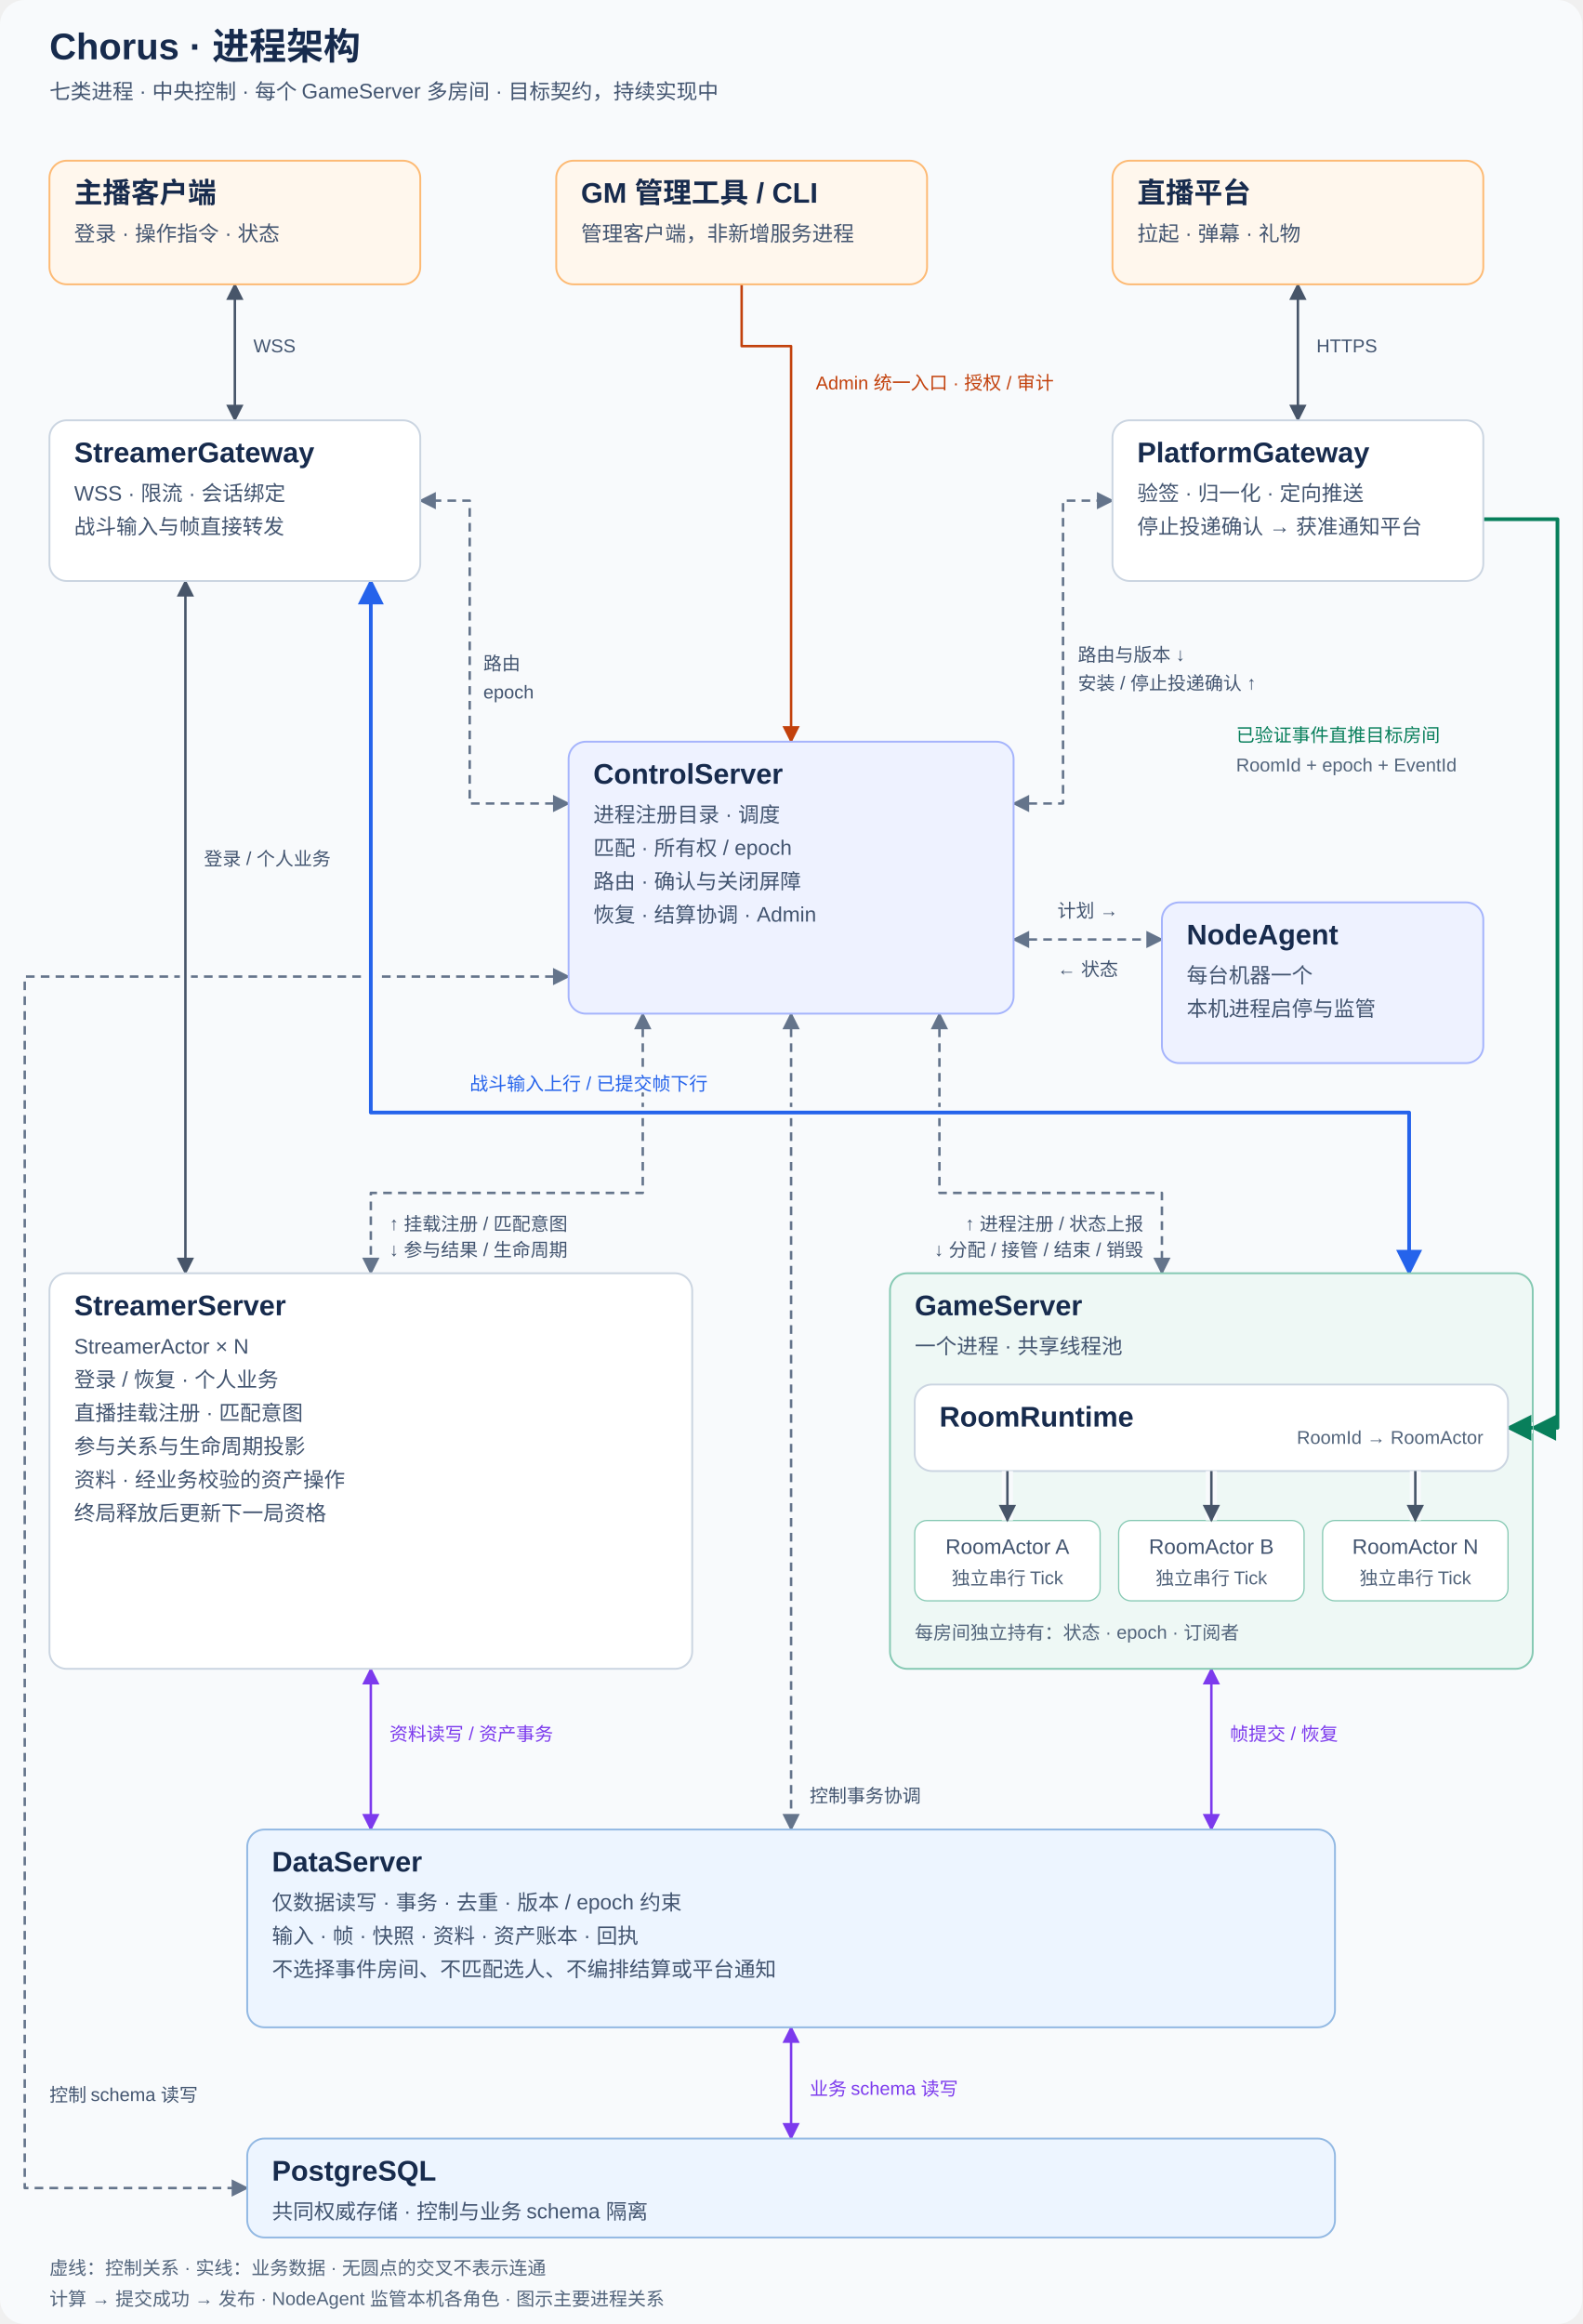
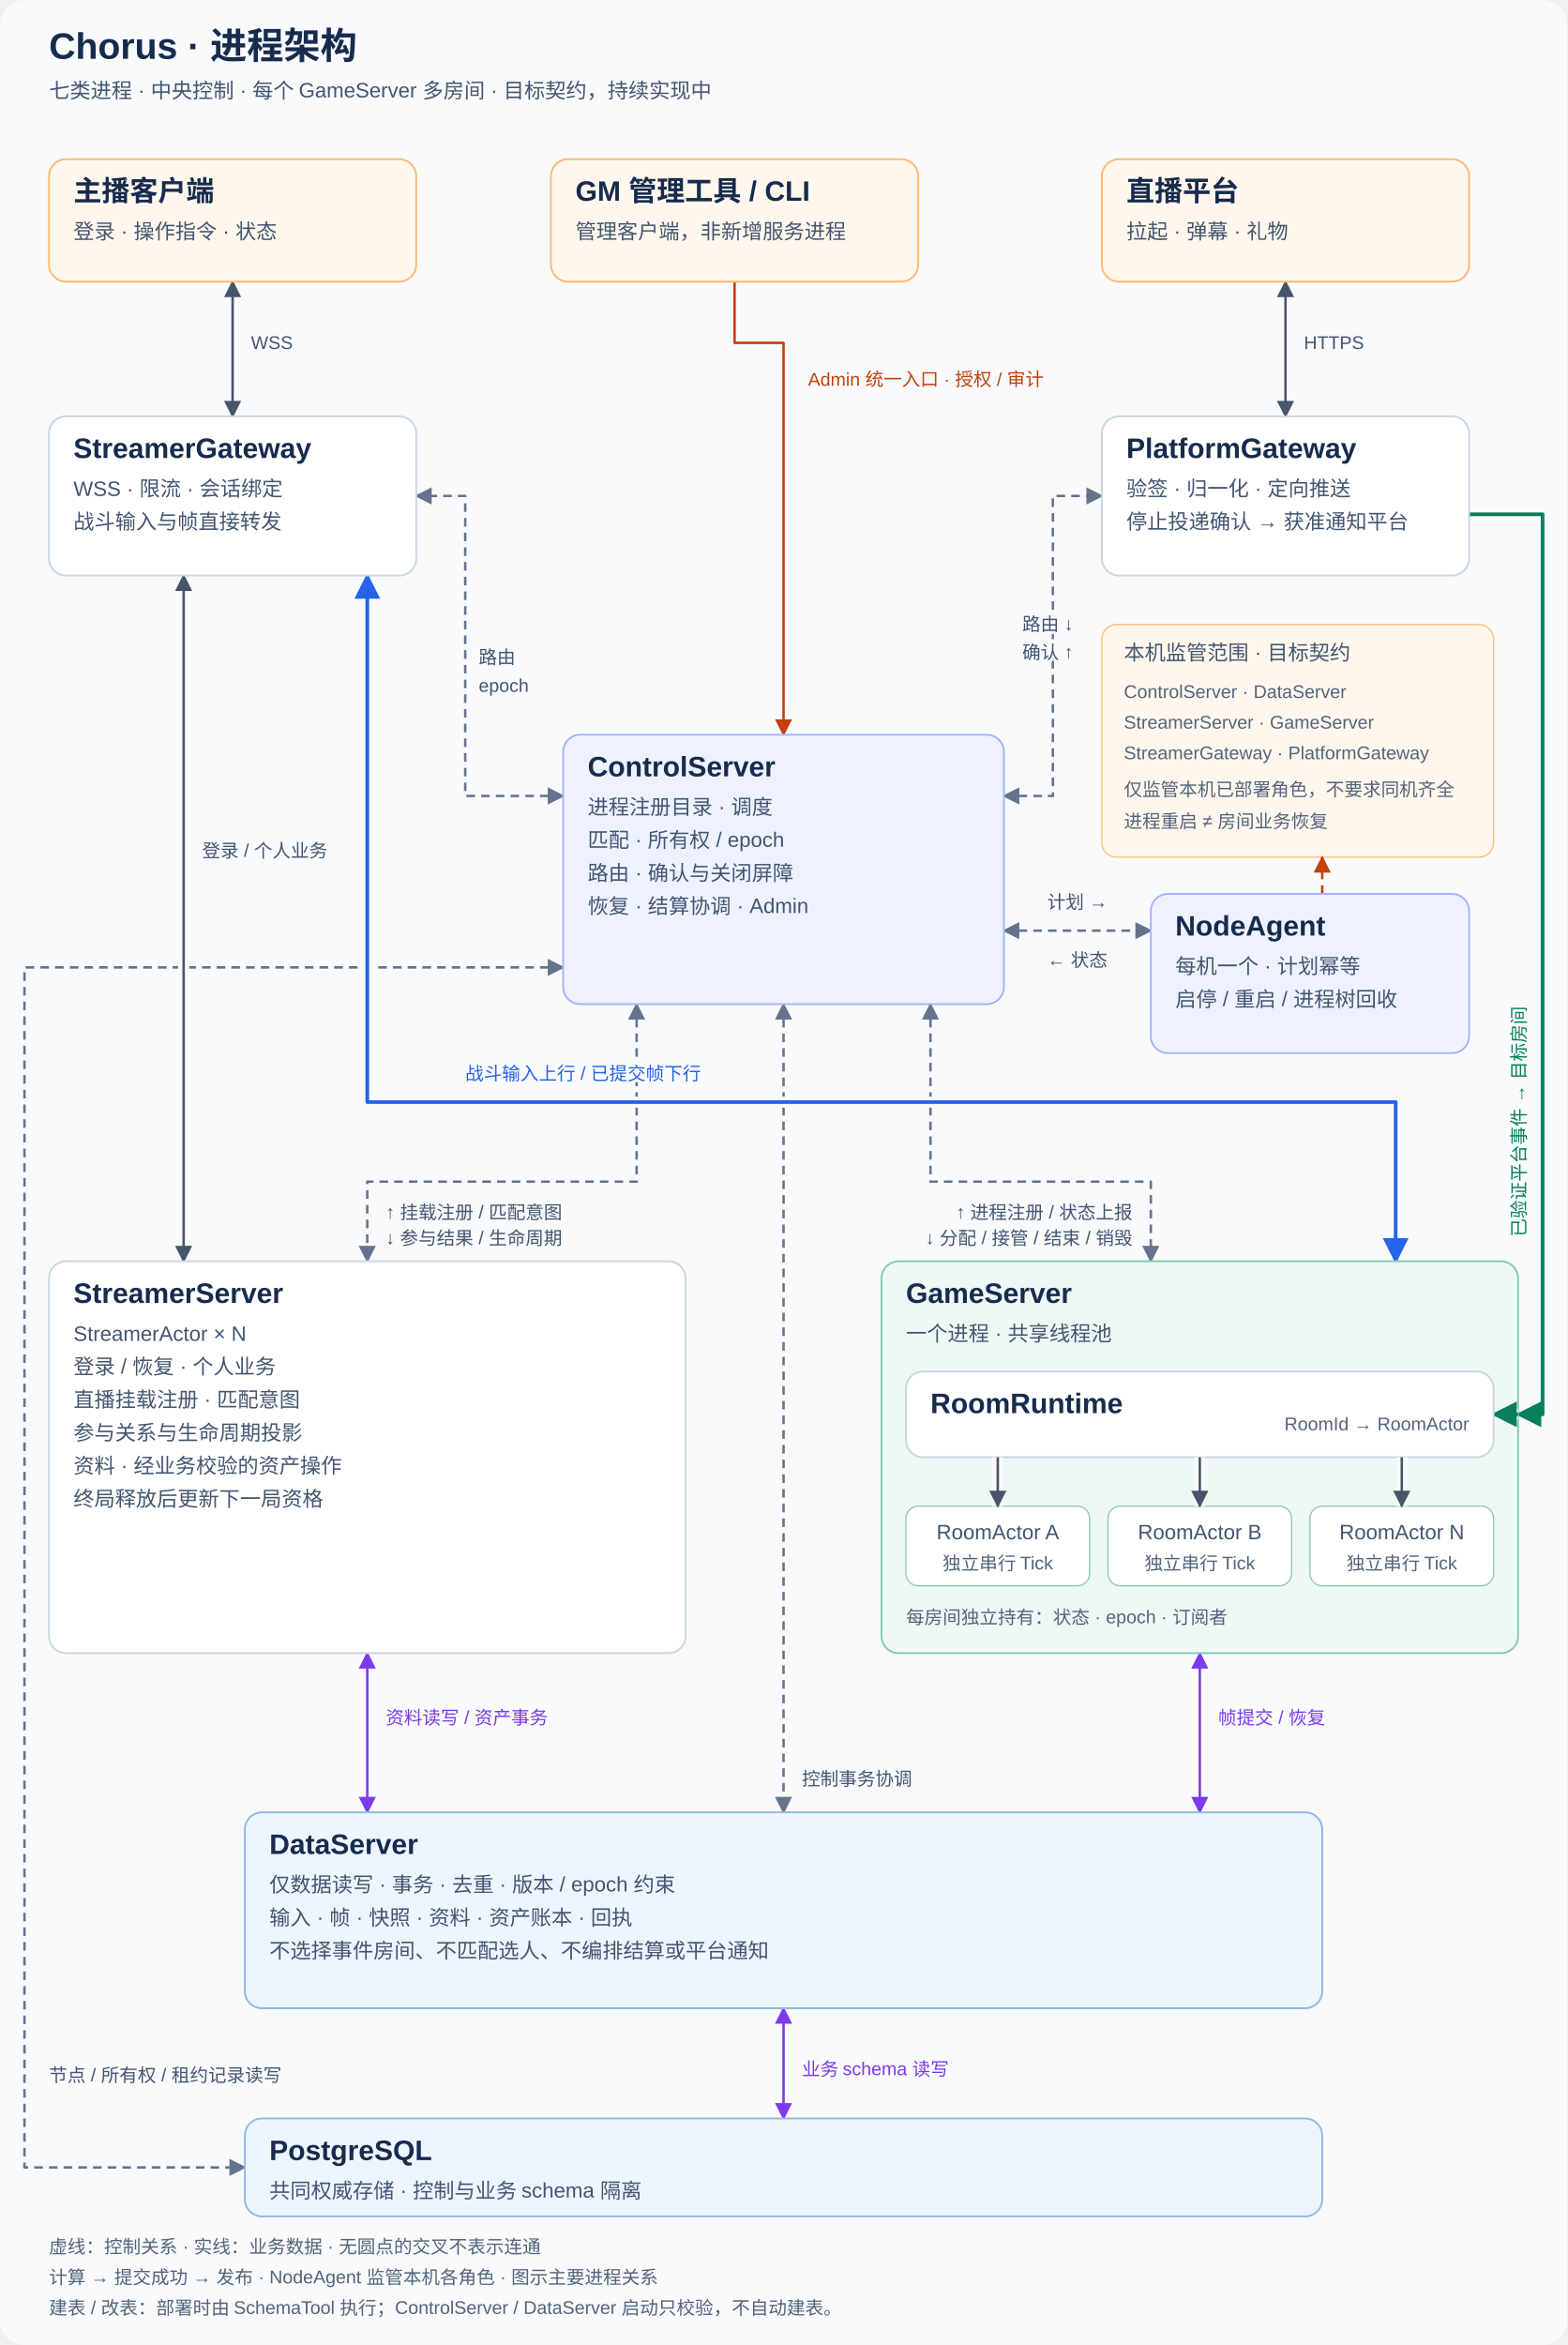
- <svg xmlns="http://www.w3.org/2000/svg" width="1280" height="1880" viewBox="0 0 1280 1880" role="img" aria-labelledby="title desc" xml:lang="zh-CN">
+ <svg xmlns="http://www.w3.org/2000/svg" width="1280" height="1915" viewBox="0 0 1280 1915" role="img" aria-labelledby="title desc" xml:lang="zh-CN">
  <defs>
    <marker id="arrow" viewBox="0 0 10 10" refX="9" refY="5" markerWidth="7" markerHeight="7" orient="auto-start-reverse">
      <path d="M0 0 L10 5 L0 10Z" fill="context-stroke" />
    </marker>
  </defs>
  <style>text{font-family:Arial,'Noto Sans CJK SC','Microsoft YaHei',sans-serif;fill:#172b4d}.title{font-size:30px;font-weight:700}.name{font-size:23px;font-weight:700}.body{font-size:17px;fill:#435570}.small{font-size:15px;fill:#52647b}.label{font-size:15px;fill:#435570;paint-order:stroke;stroke:#f8fafc;stroke-width:5px;stroke-linejoin:round}.edge{fill:none;stroke-linejoin:round}.control{stroke-dasharray:7 5}</style>
-   <rect width="1280" height="1880" rx="20" fill="#f8fafc" />
+   <rect width="1280" height="1915" rx="20" fill="#f8fafc" />
  <text x="40" y="48" class="title" text-anchor="start">Chorus · 进程架构</text>
  <text x="40" y="80" class="body" text-anchor="start">七类进程 · 中央控制 · 每个 GameServer 多房间 · 目标契约，持续实现中</text>
  <path d="M190 230 V340" fill="none" stroke="#f8fafc" stroke-width="9" />
  <path id="client-wss" data-from="streamer-client" data-to="streamer-gateway" d="M190 230 V340" class="edge" style="stroke:#475569;stroke-width:2" marker-end="url(#arrow)" marker-start="url(#arrow)" />
  <path d="M1050 230 V340" fill="none" stroke="#f8fafc" stroke-width="9" />
  <path id="platform-https" data-from="live-platform" data-to="platform-gateway" d="M1050 230 V340" class="edge" style="stroke:#475569;stroke-width:2" marker-end="url(#arrow)" marker-start="url(#arrow)" />
  <path d="M600 230 V280 H640 V600" fill="none" stroke="#f8fafc" stroke-width="9" />
  <path id="gm-admin" data-from="gm-client" data-to="control-server" d="M600 230 V280 H640 V600" class="edge" style="stroke:#c2410c;stroke-width:2" marker-end="url(#arrow)" />
  <path d="M460 650 H380 V405 H340" fill="none" stroke="#f8fafc" stroke-width="9" />
  <path id="streamer-route" data-from="control-server" data-to="streamer-gateway" d="M460 650 H380 V405 H340" class="edge control" style="stroke:#64748b;stroke-width:2" marker-end="url(#arrow)" marker-start="url(#arrow)" />
  <path d="M820 650 H860 V405 H900" fill="none" stroke="#f8fafc" stroke-width="9" />
  <path id="platform-route" data-from="control-server" data-to="platform-gateway" d="M820 650 H860 V405 H900" class="edge control" style="stroke:#64748b;stroke-width:2" marker-end="url(#arrow)" marker-start="url(#arrow)" />
  <path d="M820 760 H940" fill="none" stroke="#f8fafc" stroke-width="9" />
  <path id="agent-plan" data-from="control-server" data-to="node-agent" d="M820 760 H940" class="edge control" style="stroke:#64748b;stroke-width:2" marker-end="url(#arrow)" marker-start="url(#arrow)" />
  <path d="M520 820 V965 H300 V1030" fill="none" stroke="#f8fafc" stroke-width="9" />
  <path id="streamer-coordination" data-from="control-server" data-to="streamer-server" d="M520 820 V965 H300 V1030" class="edge control" style="stroke:#64748b;stroke-width:2" marker-end="url(#arrow)" marker-start="url(#arrow)" />
  <path d="M760 820 V965 H940 V1030" fill="none" stroke="#f8fafc" stroke-width="9" />
  <path id="game-coordination" data-from="control-server" data-to="game-server" d="M760 820 V965 H940 V1030" class="edge control" style="stroke:#64748b;stroke-width:2" marker-end="url(#arrow)" marker-start="url(#arrow)" />
  <path d="M640 820 V1480" fill="none" stroke="#f8fafc" stroke-width="9" />
  <path id="control-store" data-from="control-server" data-to="data-server" d="M640 820 V1480" class="edge control" style="stroke:#64748b;stroke-width:2" marker-end="url(#arrow)" marker-start="url(#arrow)" />
  <path d="M460 790 H20 V1770 H200" fill="none" stroke="#f8fafc" stroke-width="9" />
  <path id="control-db" data-from="control-server" data-to="postgresql" d="M460 790 H20 V1770 H200" class="edge control" style="stroke:#64748b;stroke-width:2" marker-end="url(#arrow)" marker-start="url(#arrow)" />
  <path d="M150 470 V1030" fill="none" stroke="#f8fafc" stroke-width="9" />
  <path id="login-personal" data-from="streamer-gateway" data-to="streamer-server" d="M150 470 V1030" class="edge" style="stroke:#475569;stroke-width:2" marker-end="url(#arrow)" marker-start="url(#arrow)" />
  <path d="M300 470 V900 H1140 V1030" fill="none" stroke="#f8fafc" stroke-width="9" />
  <path id="battle-sync" data-from="streamer-gateway" data-to="game-server" d="M300 470 V900 H1140 V1030" class="edge" style="stroke:#2563eb;stroke-width:3" marker-end="url(#arrow)" marker-start="url(#arrow)" />
  <path d="M1200 420 H1260 V1155 H1240" fill="none" stroke="#f8fafc" stroke-width="9" />
  <path id="platform-events" data-from="platform-gateway" data-to="game-server" d="M1200 420 H1260 V1155 H1240" class="edge" style="stroke:#087f5b;stroke-width:3" marker-end="url(#arrow)" />
  <path d="M300 1350 V1480" fill="none" stroke="#f8fafc" stroke-width="9" />
  <path id="streamer-data" data-from="streamer-server" data-to="data-server" d="M300 1350 V1480" class="edge" style="stroke:#7c3aed;stroke-width:2" marker-end="url(#arrow)" marker-start="url(#arrow)" />
  <path d="M980 1350 V1480" fill="none" stroke="#f8fafc" stroke-width="9" />
  <path id="game-data" data-from="game-server" data-to="data-server" d="M980 1350 V1480" class="edge" style="stroke:#7c3aed;stroke-width:2" marker-end="url(#arrow)" marker-start="url(#arrow)" />
  <path d="M640 1640 V1730" fill="none" stroke="#f8fafc" stroke-width="9" />
  <path id="business-db" data-from="data-server" data-to="postgresql" d="M640 1640 V1730" class="edge" style="stroke:#7c3aed;stroke-width:2" marker-end="url(#arrow)" marker-start="url(#arrow)" />
  <g id="streamer-client" data-node="streamer-client">
    <rect x="40" y="130" width="300" height="100" rx="14" fill="#fff7ed" stroke="#fdba74" stroke-width="1.5" />
    <text x="60" y="164" class="name" text-anchor="start">主播客户端</text>
    <text x="60" y="195" class="body" text-anchor="start">登录 · 操作指令 · 状态</text>
  </g>
  <g id="gm-client" data-node="gm-client">
    <rect x="450" y="130" width="300" height="100" rx="14" fill="#fff7ed" stroke="#fdba74" stroke-width="1.5" />
    <text x="470" y="164" class="name" text-anchor="start">GM 管理工具 / CLI</text>
    <text x="470" y="195" class="body" text-anchor="start">管理客户端，非新增服务进程</text>
  </g>
  <g id="live-platform" data-node="live-platform">
    <rect x="900" y="130" width="300" height="100" rx="14" fill="#fff7ed" stroke="#fdba74" stroke-width="1.5" />
    <text x="920" y="164" class="name" text-anchor="start">直播平台</text>
    <text x="920" y="195" class="body" text-anchor="start">拉起 · 弹幕 · 礼物</text>
  </g>
  <g id="streamer-gateway" data-node="streamer-gateway">
    <rect x="40" y="340" width="300" height="130" rx="14" fill="#fff" stroke="#cbd5e1" stroke-width="1.5" />
    <text x="60" y="374" class="name" text-anchor="start">StreamerGateway</text>
    <text x="60" y="405" class="body" text-anchor="start">WSS · 限流 · 会话绑定</text>
    <text x="60" y="432" class="body" text-anchor="start">战斗输入与帧直接转发</text>
  </g>
  <g id="platform-gateway" data-node="platform-gateway">
    <rect x="900" y="340" width="300" height="130" rx="14" fill="#fff" stroke="#cbd5e1" stroke-width="1.5" />
    <text x="920" y="374" class="name" text-anchor="start">PlatformGateway</text>
    <text x="920" y="405" class="body" text-anchor="start">验签 · 归一化 · 定向推送</text>
    <text x="920" y="432" class="body" text-anchor="start">停止投递确认 → 获准通知平台</text>
  </g>
  <g id="control-server" data-node="control-server">
    <rect x="460" y="600" width="360" height="220" rx="14" fill="#eef2ff" stroke="#a5b4fc" stroke-width="1.5" />
    <text x="480" y="634" class="name" text-anchor="start">ControlServer</text>
    <text x="480" y="665" class="body" text-anchor="start">进程注册目录 · 调度</text>
    <text x="480" y="692" class="body" text-anchor="start">匹配 · 所有权 / epoch</text>
    <text x="480" y="719" class="body" text-anchor="start">路由 · 确认与关闭屏障</text>
    <text x="480" y="746" class="body" text-anchor="start">恢复 · 结算协调 · Admin</text>
  </g>
+   <g id="node-agent-scope" data-node="node-agent-scope">
+     <rect x="900" y="510" width="320" height="190" rx="12" fill="#fff7ed" stroke="#fdba74" />
+     <text x="918" y="539" class="body">本机监管范围 · 目标契约</text>
+     <text x="918" y="570" class="small">ControlServer · DataServer</text>
+     <text x="918" y="595" class="small">StreamerServer · GameServer</text>
+     <text x="918" y="620" class="small">StreamerGateway · PlatformGateway</text>
+     <text x="918" y="650" class="small">仅监管本机已部署角色，不要求同机齐全</text>
+     <text x="918" y="676" class="small">进程重启 ≠ 房间业务恢复</text>
+   </g>
+   <path id="agent-supervision" data-from="node-agent" data-to="node-agent-scope" d="M1080 730 V700" class="edge control" style="stroke:#c2410c;stroke-width:2" marker-end="url(#arrow)" />
  <g id="node-agent" data-node="node-agent">
    <rect x="940" y="730" width="260" height="130" rx="14" fill="#eef2ff" stroke="#a5b4fc" stroke-width="1.5" />
    <text x="960" y="764" class="name" text-anchor="start">NodeAgent</text>
-     <text x="960" y="795" class="body" text-anchor="start">每台机器一个</text>
-     <text x="960" y="822" class="body" text-anchor="start">本机进程启停与监管</text>
+     <text x="960" y="795" class="body" text-anchor="start">每机一个 · 计划幂等</text>
+     <text x="960" y="822" class="body" text-anchor="start">启停 / 重启 / 进程树回收</text>
  </g>
  <g id="streamer-server" data-node="streamer-server">
    <rect x="40" y="1030" width="520" height="320" rx="14" fill="#fff" stroke="#cbd5e1" stroke-width="1.5" />
    <text x="60" y="1064" class="name" text-anchor="start">StreamerServer</text>
    <text x="60" y="1095" class="body" text-anchor="start">StreamerActor × N</text>
    <text x="60" y="1122" class="body" text-anchor="start">登录 / 恢复 · 个人业务</text>
    <text x="60" y="1149" class="body" text-anchor="start">直播挂载注册 · 匹配意图</text>
    <text x="60" y="1176" class="body" text-anchor="start">参与关系与生命周期投影</text>
    <text x="60" y="1203" class="body" text-anchor="start">资料 · 经业务校验的资产操作</text>
    <text x="60" y="1230" class="body" text-anchor="start">终局释放后更新下一局资格</text>
  </g>
  <g id="game-server" data-node="game-server">
    <rect x="720" y="1030" width="520" height="320" rx="14" fill="#eef8f5" stroke="#86c9b3" stroke-width="1.5" />
    <text x="740" y="1064" class="name" text-anchor="start">GameServer</text>
    <text x="740" y="1095" class="body" text-anchor="start">一个进程 · 共享线程池</text>
  </g>
  <path d="M1240 1155 H1220" fill="none" stroke="#f8fafc" stroke-width="9" />
  <path id="game-runtime-entry" data-from="game-server" data-to="room-runtime" d="M1240 1155 H1220" class="edge" style="stroke:#087f5b;stroke-width:3" marker-end="url(#arrow)" />
  <g id="room-runtime" data-node="room-runtime">
    <rect x="740" y="1120" width="480" height="70" rx="14" fill="#fff" stroke="#cbd5e1" stroke-width="1.5" />
    <text x="760" y="1154" class="name" text-anchor="start">RoomRuntime</text>
  </g>
  <text x="1200" y="1168" class="small" text-anchor="end">RoomId → RoomActor</text>
  <rect id="room-actor-A" data-node="room-actor-A" x="740" y="1230" width="150" height="65" rx="10" fill="#fff" stroke="#86c9b3" />
  <text x="815" y="1257" class="body" text-anchor="middle">RoomActor A</text>
  <text x="815" y="1282" class="small" text-anchor="middle">独立串行 Tick</text>
  <path d="M815 1190 V1230" fill="none" stroke="#f8fafc" stroke-width="9" />
  <path id="runtime-actor-A" data-from="room-runtime" data-to="room-actor-A" d="M815 1190 V1230" class="edge" style="stroke:#475569;stroke-width:2" marker-end="url(#arrow)" />
  <rect id="room-actor-B" data-node="room-actor-B" x="905" y="1230" width="150" height="65" rx="10" fill="#fff" stroke="#86c9b3" />
  <text x="980" y="1257" class="body" text-anchor="middle">RoomActor B</text>
  <text x="980" y="1282" class="small" text-anchor="middle">独立串行 Tick</text>
  <path d="M980 1190 V1230" fill="none" stroke="#f8fafc" stroke-width="9" />
  <path id="runtime-actor-B" data-from="room-runtime" data-to="room-actor-B" d="M980 1190 V1230" class="edge" style="stroke:#475569;stroke-width:2" marker-end="url(#arrow)" />
  <rect id="room-actor-N" data-node="room-actor-N" x="1070" y="1230" width="150" height="65" rx="10" fill="#fff" stroke="#86c9b3" />
  <text x="1145" y="1257" class="body" text-anchor="middle">RoomActor N</text>
  <text x="1145" y="1282" class="small" text-anchor="middle">独立串行 Tick</text>
  <path d="M1145 1190 V1230" fill="none" stroke="#f8fafc" stroke-width="9" />
  <path id="runtime-actor-N" data-from="room-runtime" data-to="room-actor-N" d="M1145 1190 V1230" class="edge" style="stroke:#475569;stroke-width:2" marker-end="url(#arrow)" />
  <text x="740" y="1326" class="small" text-anchor="start">每房间独立持有：状态 · epoch · 订阅者</text>
  <g id="data-server" data-node="data-server">
    <rect x="200" y="1480" width="880" height="160" rx="14" fill="#edf5ff" stroke="#93b9e3" stroke-width="1.5" />
    <text x="220" y="1514" class="name" text-anchor="start">DataServer</text>
    <text x="220" y="1545" class="body" text-anchor="start">仅数据读写 · 事务 · 去重 · 版本 / epoch 约束</text>
    <text x="220" y="1572" class="body" text-anchor="start">输入 · 帧 · 快照 · 资料 · 资产账本 · 回执</text>
    <text x="220" y="1599" class="body" text-anchor="start">不选择事件房间、不匹配选人、不编排结算或平台通知</text>
  </g>
  <g id="postgresql" data-node="postgresql">
    <rect x="200" y="1730" width="880" height="80" rx="14" fill="#edf5ff" stroke="#93b9e3" stroke-width="1.5" />
    <text x="220" y="1764" class="name" text-anchor="start">PostgreSQL</text>
    <text x="220" y="1795" class="body" text-anchor="start">共同权威存储 · 控制与业务 schema 隔离</text>
  </g>
  <text x="205" y="285" class="label" text-anchor="start">WSS</text>
  <text x="1065" y="285" class="label" text-anchor="start">HTTPS</text>
  <text x="660" y="315" class="label" text-anchor="start" style="fill:#c2410c">Admin 统一入口 · 授权 / 审计</text>
  <text x="391" y="542" class="label" text-anchor="start">路由</text>
  <text x="391" y="565" class="label" text-anchor="start">epoch</text>
-   <text x="872" y="535" class="label" text-anchor="start">路由与版本 ↓</text>
-   <text x="872" y="558" class="label" text-anchor="start">安装 / 停止投递确认 ↑</text>
+   <text x="835" y="515" class="label" text-anchor="start">路由 ↓</text>
+   <text x="835" y="538" class="label" text-anchor="start">确认 ↑</text>
  <text x="880" y="742" class="label" text-anchor="middle">计划 →</text>
  <text x="880" y="789" class="label" text-anchor="middle">← 状态</text>
  <text x="165" y="700" class="label" text-anchor="start">登录 / 个人业务</text>
  <text x="380" y="882" class="label" text-anchor="start" style="fill:#2563eb">战斗输入上行 / 已提交帧下行</text>
  <text x="315" y="995" class="label" text-anchor="start">↑ 挂载注册 / 匹配意图</text>
  <text x="315" y="1016" class="label" text-anchor="start">↓ 参与结果 / 生命周期</text>
  <text x="925" y="995" class="label" text-anchor="end">↑ 进程注册 / 状态上报</text>
  <text x="925" y="1016" class="label" text-anchor="end">↓ 分配 / 接管 / 结束 / 销毁</text>
-   <text x="1000" y="600" class="label" text-anchor="start" style="fill:#087f5b">已验证事件直推目标房间</text>
-   <text x="1000" y="624" class="small" text-anchor="start">RoomId + epoch + EventId</text>
+   <text transform="translate(1246 1010) rotate(-90)" class="small" style="fill:#087f5b">已验证平台事件 → 目标房间</text>
  <text x="315" y="1408" class="label" text-anchor="start" style="fill:#7c3aed">资料读写 / 资产事务</text>
  <text x="995" y="1408" class="label" text-anchor="start" style="fill:#7c3aed">帧提交 / 恢复</text>
  <text x="655" y="1458" class="label" text-anchor="start">控制事务协调</text>
  <text x="655" y="1695" class="label" text-anchor="start" style="fill:#7c3aed">业务 schema 读写</text>
-   <text x="40" y="1700" class="label" text-anchor="start">控制 schema 读写</text>
+   <text x="40" y="1700" class="label" text-anchor="start">节点 / 所有权 / 租约记录读写</text>
  <text x="40" y="1840" class="small" text-anchor="start">虚线：控制关系 · 实线：业务数据 · 无圆点的交叉不表示连通</text>
  <text x="40" y="1865" class="small" text-anchor="start">计算 → 提交成功 → 发布 · NodeAgent 监管本机各角色 · 图示主要进程关系</text>
+   <text x="40" y="1890" class="small">建表 / 改表：部署时由 SchemaTool 执行；ControlServer / DataServer 启动只校验，不自动建表。</text>
</svg>
